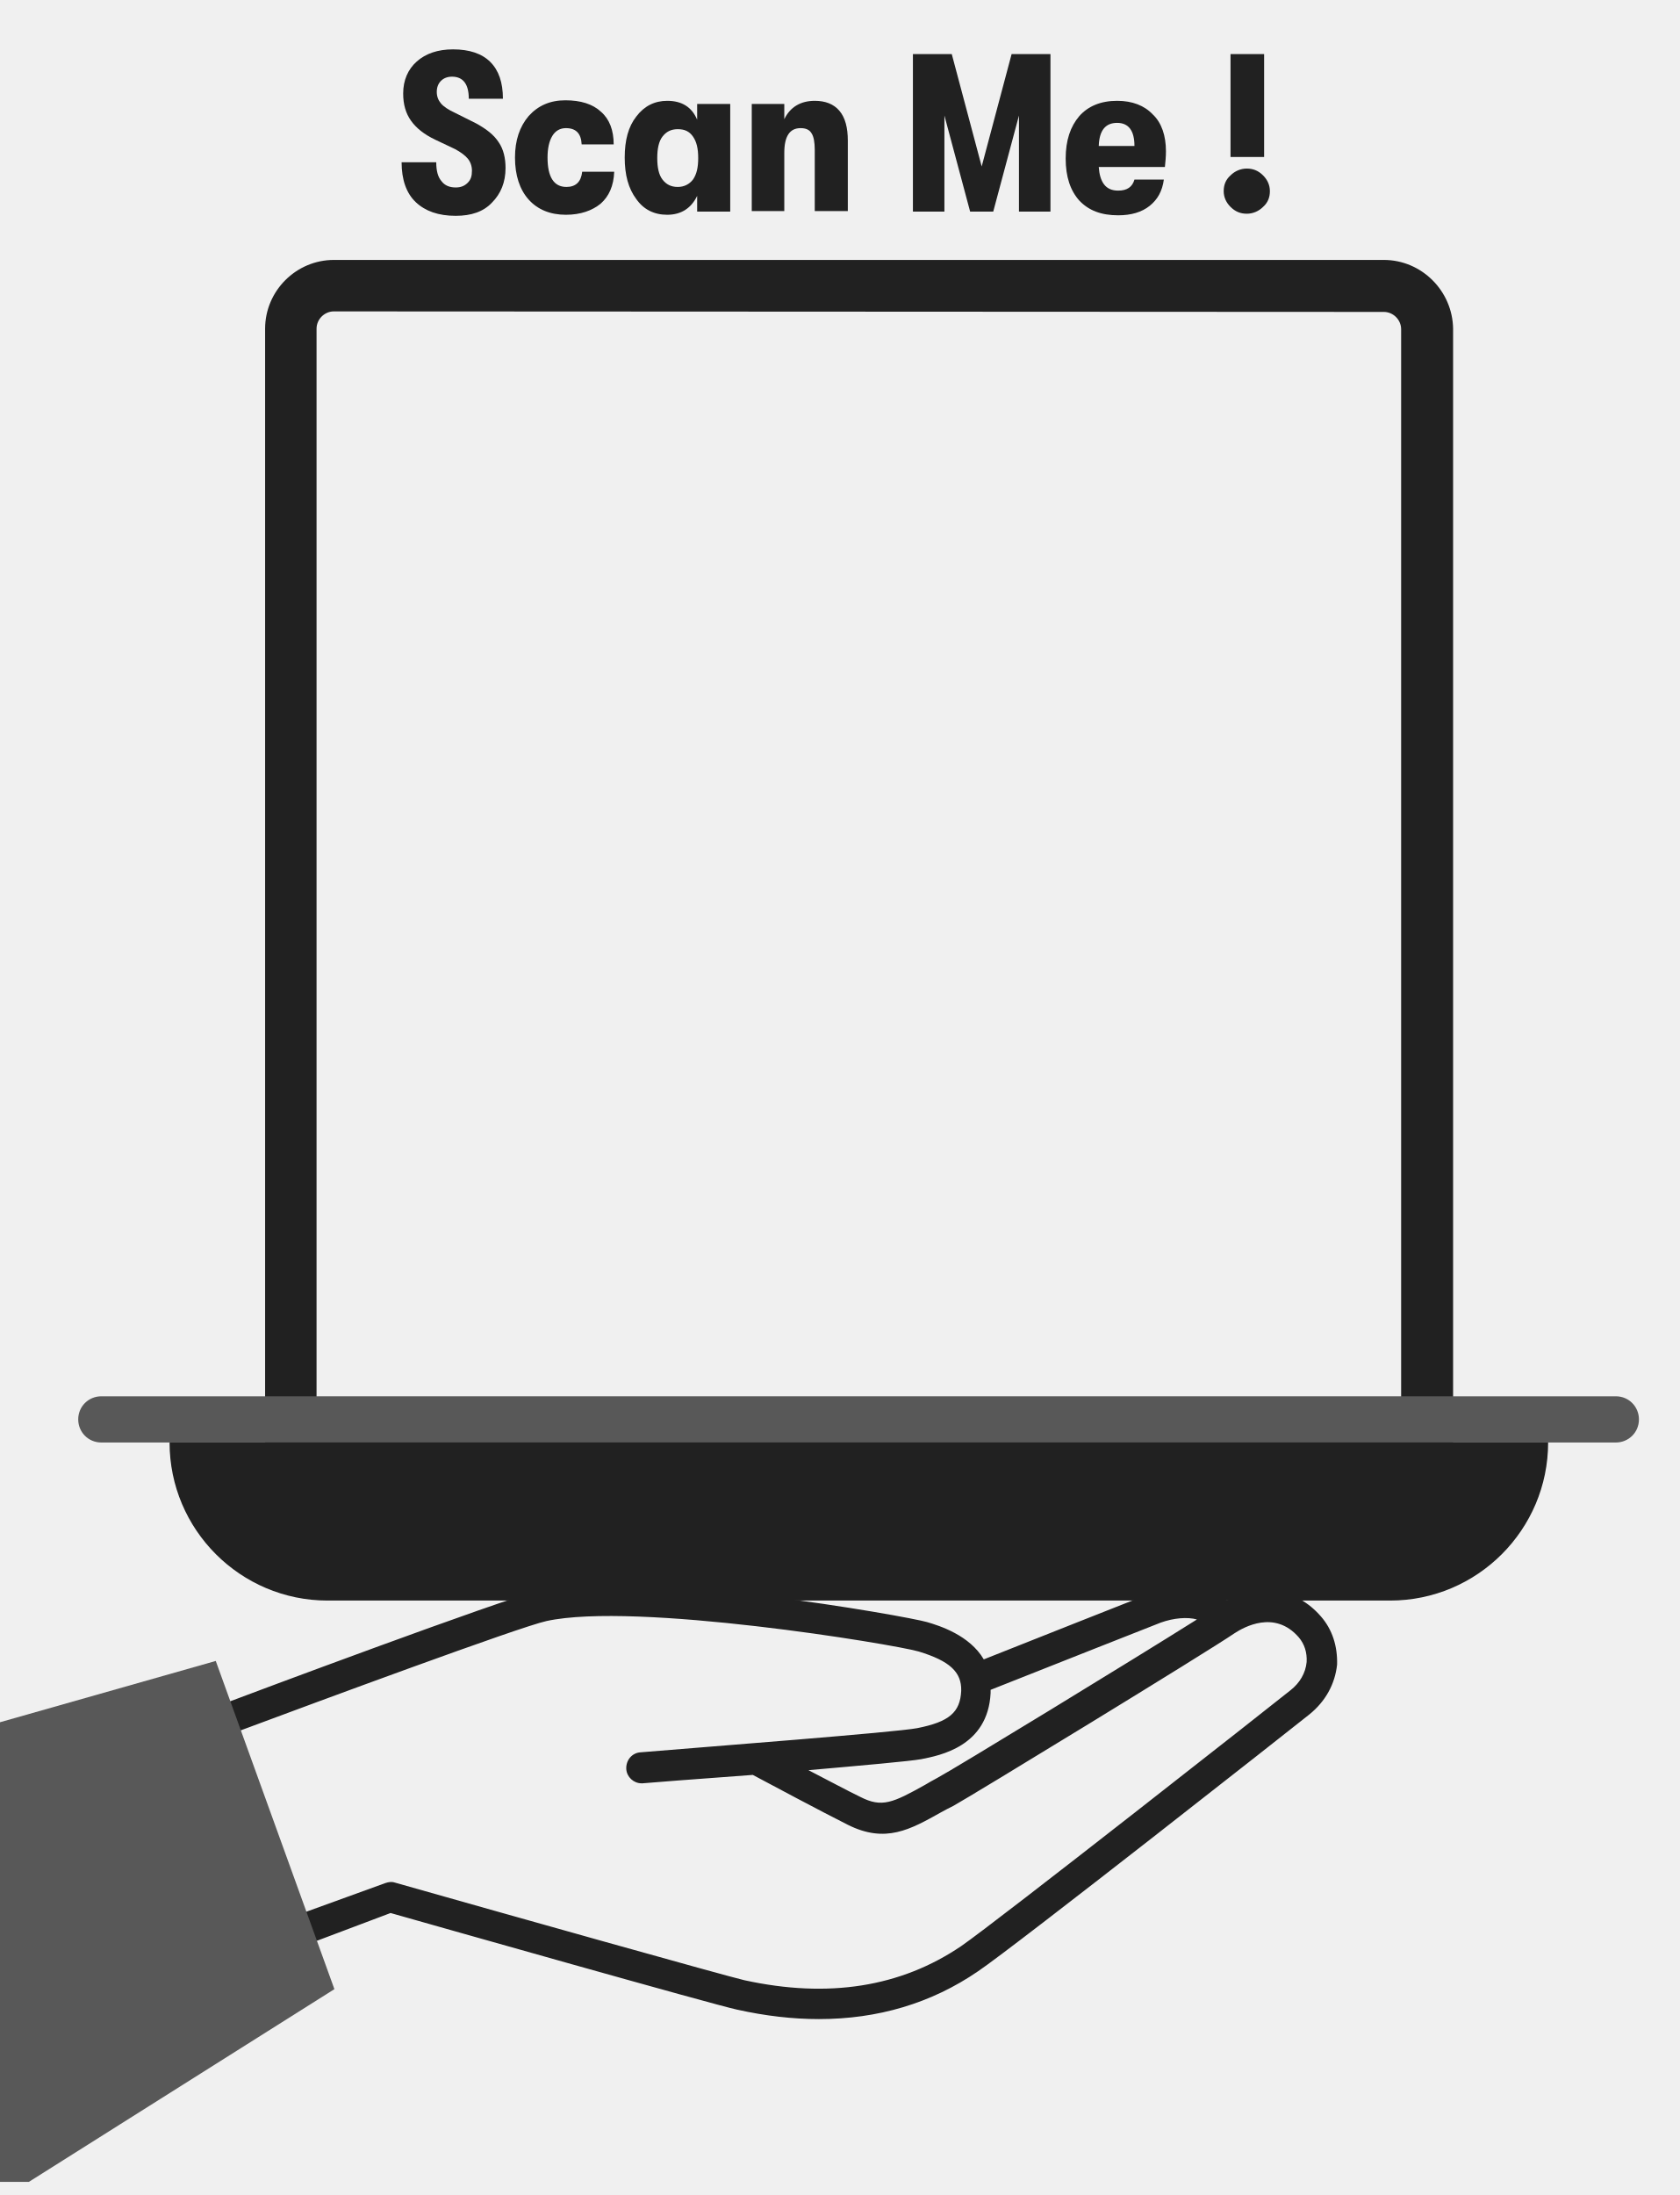
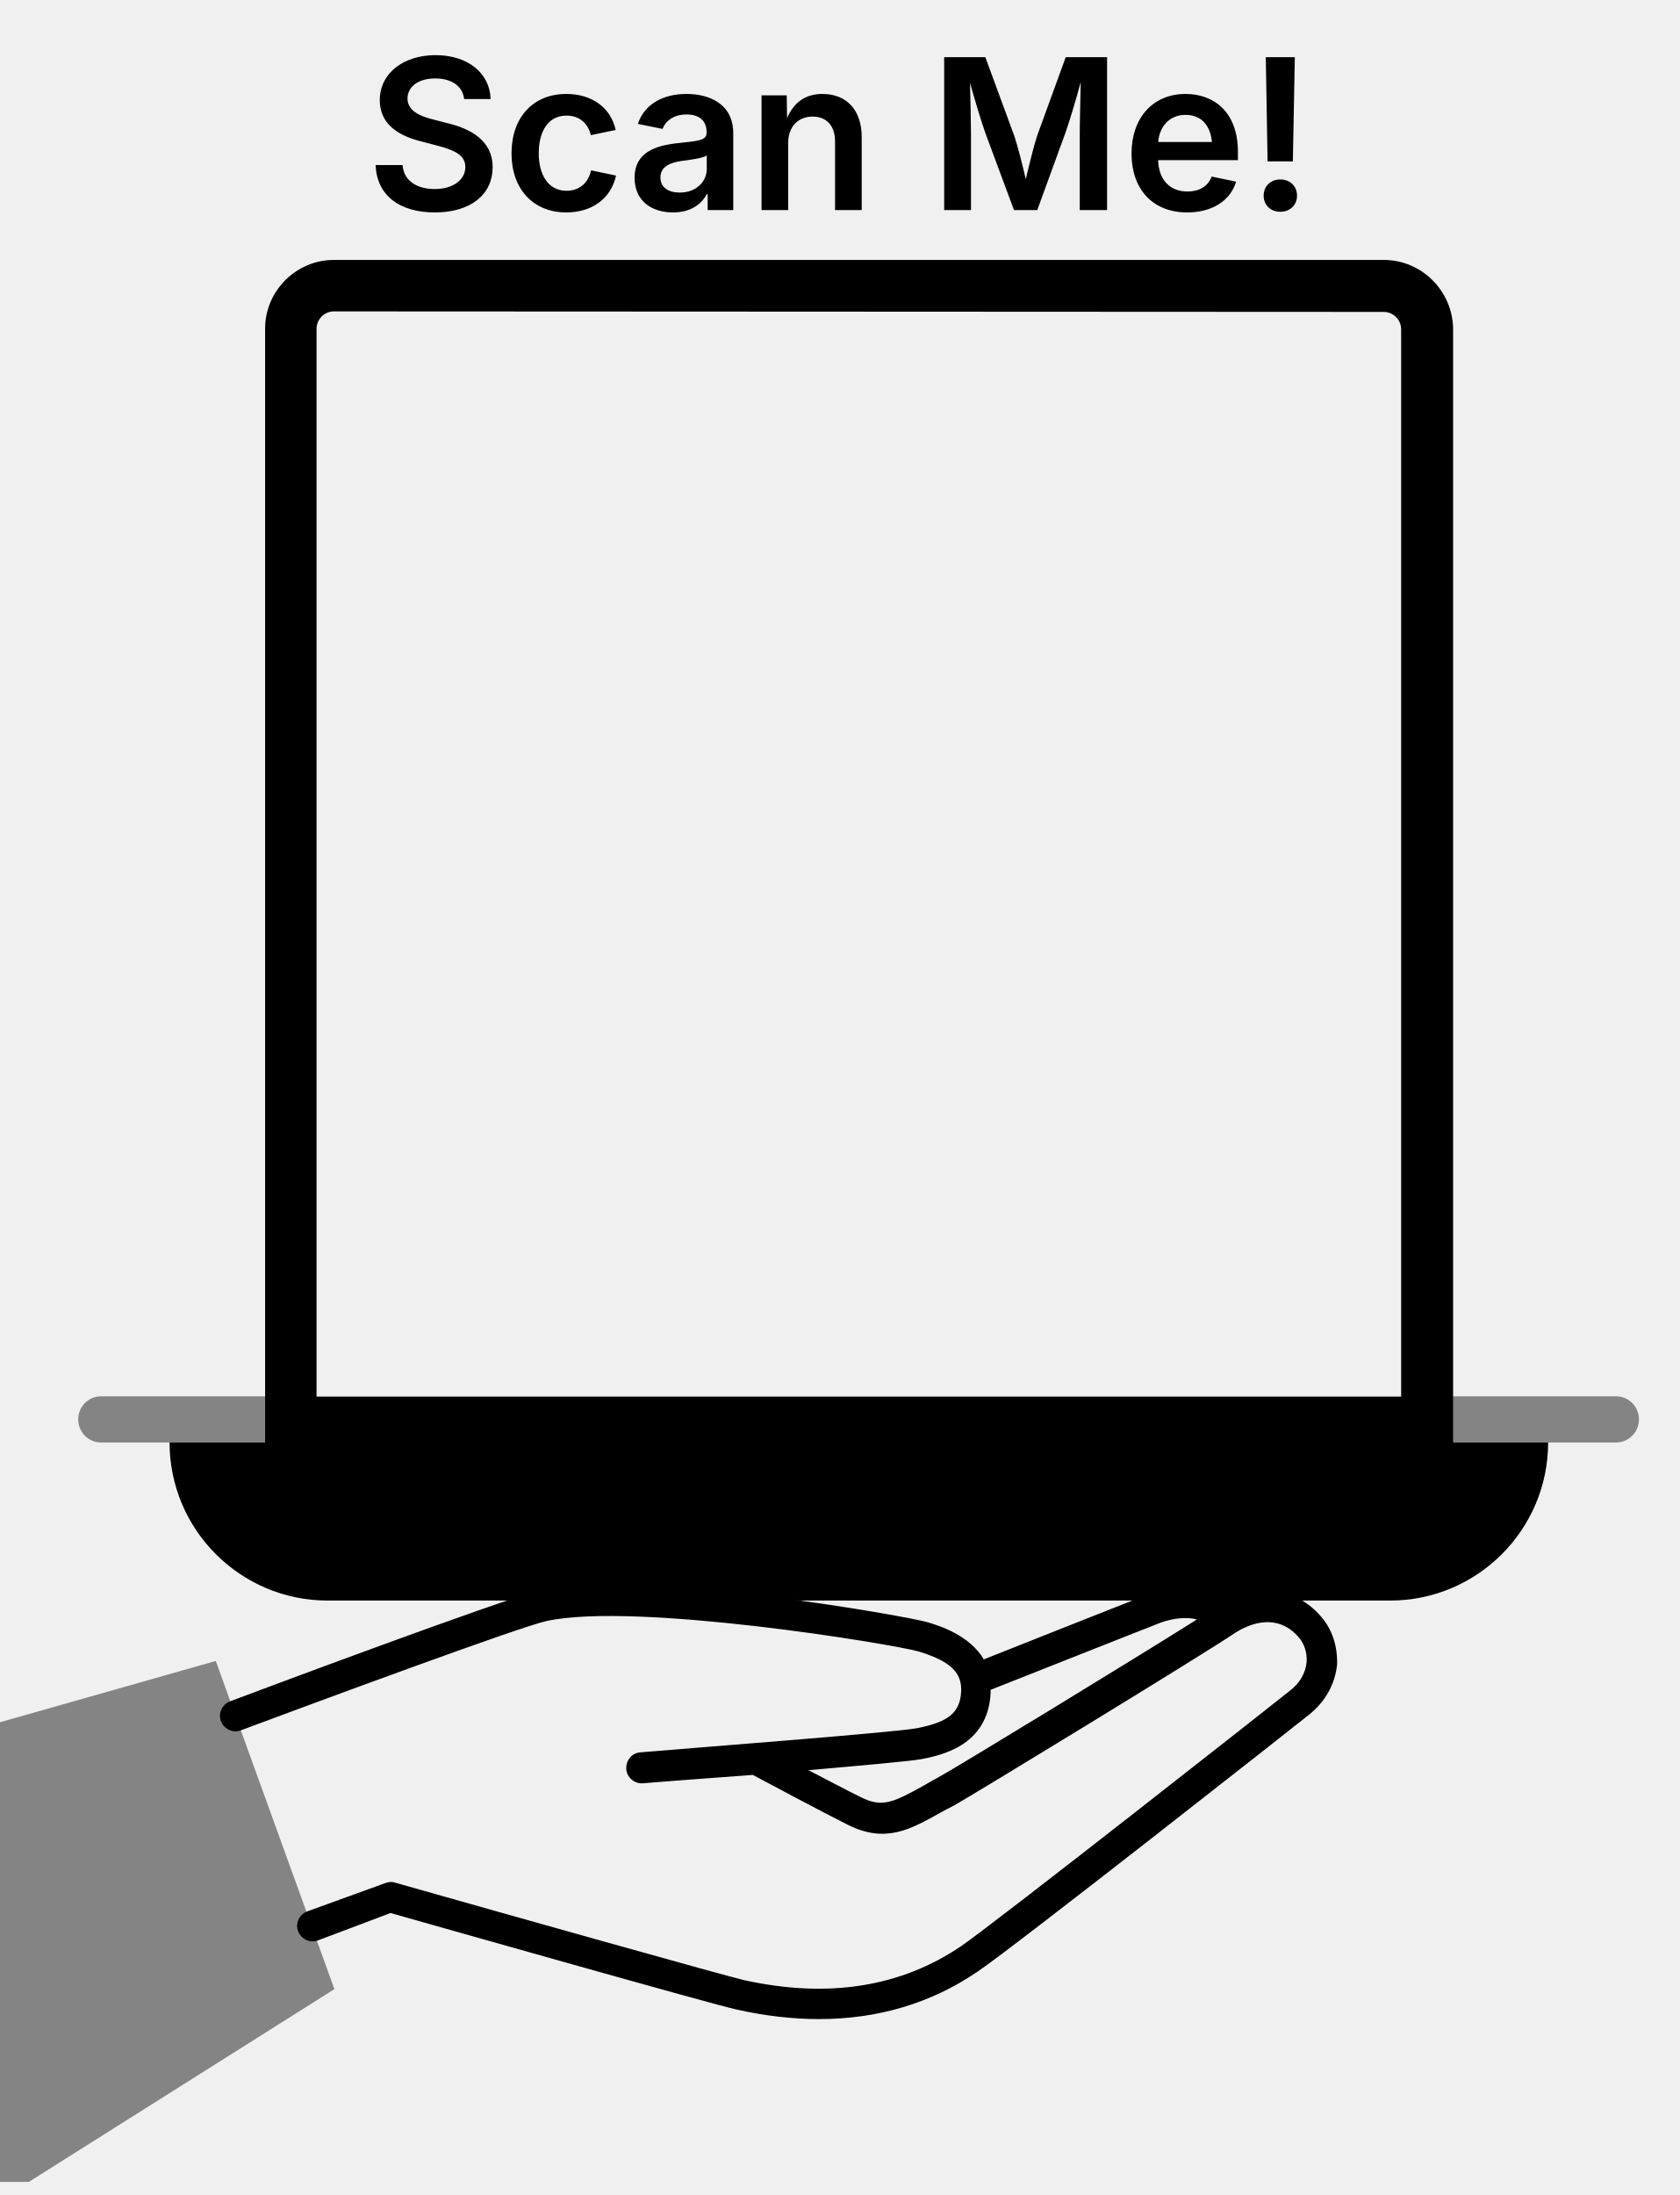
<svg xmlns="http://www.w3.org/2000/svg" width="320" height="418" viewBox="0 0 320 418" fill="none">
  <g clip-path="url(#clip0_1247_911)">
-     <path d="M263.6 59.4C265.4 59.4 266.9 60.9 266.9 62.7V266H60.3V62.6C60.3 60.8 61.8 59.3 63.6 59.3L263.6 59.4ZM263.6 49.5H63.6C56.4 49.5 50.5 55.4 50.5 62.6V275.8H276.8V62.6C276.7 55.4 270.8 49.5 263.6 49.5Z" fill="#212121" />
-     <path d="M19.3 265.9H307.8C310.3 265.9 312.2 267.9 312.2 270.3C312.2 272.8 310.2 274.7 307.8 274.7H19.3C16.8 274.7 14.9 272.7 14.9 270.3C14.9 267.8 16.9 265.9 19.3 265.9Z" fill="#585858" />
-     <path d="M264.8 304.8H62.4C45.8 304.8 32.3 291.3 32.3 274.7H294.9C294.9 291.3 281.4 304.8 264.8 304.8Z" fill="#212121" />
-     <path d="M251.6 307.8C247 302.5 240.1 301.4 233.7 304.8C230.4 301.6 224.4 301.5 219.3 303.4C217.4 304.1 194.7 313.1 187.4 316C184.7 311.4 179 309.6 176.6 308.9C172.9 307.8 122 298.7 102.8 302.9C96.3 304.3 45.9 323.2 43.8 324C42.3 324.6 41.5 326.3 42.1 327.8C42.7 329.3 44.4 330.1 45.9 329.5C60.4 324.1 99 309.8 104.1 308.7C121 305 170.2 313.1 175 314.5C180.9 316.3 183.2 318.4 183.1 322C182.9 326.1 180.8 327.9 174.7 329.1C170.5 329.9 135.2 332.6 122 333.7C120.4 333.8 119.2 335.2 119.3 336.9C119.4 338.4 120.7 339.6 122.2 339.6C122.3 339.6 122.4 339.6 122.4 339.6C123.3 339.5 132.6 338.8 143.4 338C146.2 339.5 156.9 345.2 161.5 347.5C168.7 351.1 173.4 348.4 179.3 345.1C180 344.7 180.8 344.3 181.6 343.9C185.2 341.9 229.8 314.7 235.2 311C236.9 309.9 242.8 306.5 247.4 311.8C248.5 313.1 249 314.7 248.9 316.5C248.7 318.6 247.6 320.5 245.8 321.9C243.6 323.7 189.8 366 183.1 370.6C171.6 378.4 157.8 380.6 141.8 377.1C138.3 376.3 96.7 364.6 75.2 358.5C74.6 358.3 74 358.4 73.4 358.6L58.5 364C57 364.6 56.2 366.3 56.8 367.8C57.4 369.3 59.1 370.1 60.6 369.5L74.4 364.3C82.5 366.6 136.1 381.8 140.4 382.7C145.8 383.9 151 384.5 156 384.5C167.2 384.5 177.4 381.5 186.3 375.4C193.3 370.7 247.3 328.2 249.4 326.5C252.5 324 254.3 320.7 254.7 317C254.8 313.5 253.8 310.3 251.6 307.8ZM178.5 338.6C177.7 339 176.9 339.5 176.2 339.9C170.1 343.3 168 344.3 163.9 342.2C161.6 341.1 157.7 339 154 337.1C164.2 336.2 173.3 335.4 175.5 335C179 334.3 188.2 332.6 188.7 322.4C188.7 322.2 188.7 322 188.7 321.8C200.1 317.3 219.5 309.6 221.1 309C223.6 308.1 226.2 307.9 228 308.4C216.1 315.9 181.7 336.9 178.5 338.6Z" fill="#212121" />
-     <path d="M-0.1 415.5H5.5L63.7 378.8L41.1 316.3L-0.1 328V415.5Z" fill="#585858" />
-     <path d="M86.8 41.1C83.5 41.1 81 40.2 79.2 38.5C77.4 36.8 76.5 34.2 76.5 30.9H83.1C83.1 32.5 83.4 33.7 84.1 34.5C84.7 35.3 85.6 35.7 86.8 35.7C87.8 35.7 88.5 35.4 89.1 34.8C89.7 34.2 89.9 33.5 89.9 32.5C89.9 31.6 89.6 30.8 89.1 30.2C88.6 29.6 87.8 29 86.7 28.4L82.9 26.6C80.8 25.6 79.3 24.4 78.3 23C77.3 21.6 76.8 19.9 76.8 17.8C76.8 15.3 77.7 13.2 79.4 11.7C81.1 10.2 83.4 9.4 86.3 9.4C89.4 9.4 91.8 10.2 93.4 11.8C95 13.4 95.8 15.7 95.8 18.8H89.3C89.3 16 88.2 14.6 86.1 14.6C85.2 14.6 84.5 14.9 84 15.4C83.5 15.9 83.2 16.6 83.2 17.5C83.2 18.4 83.5 19.1 84 19.7C84.5 20.3 85.4 20.9 86.7 21.5L90.7 23.5C92.7 24.6 94.1 25.7 95 27.1C95.9 28.4 96.3 30.1 96.3 32C96.3 34.7 95.4 36.9 93.7 38.6C92.1 40.3 89.8 41.1 86.8 41.1Z" fill="#212121" />
-     <path d="M107.8 40.9C104.8 40.9 102.4 39.9 100.7 38C99 36.1 98.1 33.4 98.1 30C98.1 26.7 99 24.1 100.7 22.1C102.5 20.1 104.8 19.1 107.7 19.1C110.6 19.1 112.9 19.8 114.5 21.3C116.1 22.7 116.9 24.8 116.9 27.5H110.8C110.7 25.4 109.7 24.4 107.8 24.4C106.7 24.4 105.8 24.9 105.2 25.9C104.6 26.9 104.3 28.3 104.3 30C104.3 33.7 105.5 35.6 107.9 35.6C109.7 35.6 110.7 34.6 110.9 32.7H117C116.9 35.4 116 37.4 114.4 38.8C112.8 40.1 110.6 40.9 107.8 40.9Z" fill="#212121" />
-     <path d="M127.1 40.9C124.6 40.9 122.6 39.9 121.2 37.9C119.7 35.9 119 33.3 119 30C119 26.7 119.7 24.1 121.2 22.2C122.7 20.2 124.7 19.2 127.1 19.2C129.9 19.2 131.8 20.4 132.8 22.8V19.8H139.1V40.3H132.8V37.3C131.7 39.6 129.8 40.9 127.1 40.9ZM129.1 35.6C130.3 35.6 131.3 35.1 132 34.2C132.7 33.2 133 31.9 133 30.1C133 28.3 132.7 27 132 26C131.3 25 130.4 24.6 129.1 24.6C127.8 24.6 126.9 25.1 126.2 26C125.5 26.9 125.2 28.3 125.2 30.1C125.2 31.9 125.5 33.3 126.2 34.2C126.9 35.1 127.8 35.6 129.1 35.6Z" fill="#212121" />
-     <path d="M143.2 40.3V19.8H149.4V22.7C150.5 20.4 152.5 19.2 155.2 19.2C157.2 19.2 158.8 19.8 159.9 21.1C161 22.4 161.5 24.3 161.5 26.8V40.2H155.2V28.5C155.2 27.1 155 26 154.6 25.4C154.2 24.7 153.5 24.4 152.5 24.4C150.4 24.4 149.4 26 149.4 29.1V40.2H143.2V40.3Z" fill="#212121" />
-     <path d="M173.9 40.3V10.3H181.3L187 31.7L192.7 10.3H200.1V40.3H194.1V22L189.2 40.3H184.8L179.9 22V40.3H173.9Z" fill="#212121" />
-     <path d="M222.1 28.8C222.1 29.9 222 30.8 221.9 31.8H209.3C209.4 33.2 209.7 34.3 210.3 35.1C210.9 35.9 211.8 36.3 213 36.3C214.7 36.3 215.7 35.6 216.1 34.2H221.7C221.4 36.4 220.5 38 219 39.2C217.5 40.4 215.5 41 213 41C209.8 41 207.4 40.1 205.6 38.2C203.9 36.3 203 33.7 203 30.2C203 26.7 203.9 24.1 205.6 22.1C207.3 20.2 209.7 19.2 212.8 19.2C215.7 19.2 218 20.1 219.6 21.8C221.3 23.4 222.1 25.9 222.1 28.8ZM209.3 27.8H216.1C216.1 24.9 215 23.4 212.8 23.4C210.6 23.4 209.4 24.8 209.3 27.8Z" fill="#212121" />
-     <path d="M240.6 39.4C239.8 40.2 238.7 40.7 237.5 40.7C236.3 40.7 235.3 40.3 234.4 39.4C233.6 38.6 233.1 37.6 233.1 36.4C233.1 35.2 233.5 34.2 234.4 33.4C235.2 32.6 236.3 32.1 237.5 32.1C238.7 32.1 239.7 32.5 240.6 33.4C241.4 34.2 241.9 35.2 241.9 36.4C241.9 37.6 241.5 38.6 240.6 39.4ZM234.4 29.9V10.3H240.8V29.9H234.4Z" fill="#212121" />
+     <path d="M263.6 59.4C265.4 59.4 266.9 60.9 266.9 62.7V266H60.3V62.6C60.3 60.8 61.8 59.3 63.6 59.3L263.6 59.4ZM263.6 49.5H63.6C56.4 49.5 50.5 55.4 50.5 62.6V275.8H276.8V62.6C276.7 55.4 270.8 49.5 263.6 49.5Z" fill="currentColor" />
+     <path d="M19.3 265.9H307.8C310.3 265.9 312.2 267.9 312.2 270.3C312.2 272.8 310.2 274.7 307.8 274.7H19.3C16.8 274.7 14.9 272.7 14.9 270.3C14.9 267.8 16.9 265.9 19.3 265.9Z" fill="currentColor" fill-opacity="0.45" />
+     <path d="M264.8 304.8H62.4C45.8 304.8 32.3 291.3 32.3 274.7H294.9C294.9 291.3 281.4 304.8 264.8 304.8Z" fill="currentColor" />
+     <path d="M251.6 307.8C247 302.5 240.1 301.4 233.7 304.8C230.4 301.6 224.4 301.5 219.3 303.4C217.4 304.1 194.7 313.1 187.4 316C184.7 311.4 179 309.6 176.6 308.9C172.9 307.8 122 298.7 102.8 302.9C96.3 304.3 45.9 323.2 43.8 324C42.3 324.6 41.5 326.3 42.1 327.8C42.7 329.3 44.4 330.1 45.9 329.5C60.4 324.1 99 309.8 104.1 308.7C121 305 170.2 313.1 175 314.5C180.9 316.3 183.2 318.4 183.1 322C182.9 326.1 180.8 327.9 174.7 329.1C170.5 329.9 135.2 332.6 122 333.7C120.4 333.8 119.2 335.2 119.3 336.9C119.4 338.4 120.7 339.6 122.2 339.6C122.3 339.6 122.4 339.6 122.4 339.6C123.3 339.5 132.6 338.8 143.4 338C146.2 339.5 156.9 345.2 161.5 347.5C168.7 351.1 173.4 348.4 179.3 345.1C180 344.7 180.8 344.3 181.6 343.9C185.2 341.9 229.8 314.7 235.2 311C236.9 309.9 242.8 306.5 247.4 311.8C248.5 313.1 249 314.7 248.9 316.5C248.7 318.6 247.6 320.5 245.8 321.9C243.6 323.7 189.8 366 183.1 370.6C171.6 378.4 157.8 380.6 141.8 377.1C138.3 376.3 96.7 364.6 75.2 358.5C74.6 358.3 74 358.4 73.4 358.6L58.5 364C57 364.6 56.2 366.3 56.8 367.8C57.4 369.3 59.1 370.1 60.6 369.5L74.4 364.3C82.5 366.6 136.1 381.8 140.4 382.7C145.8 383.9 151 384.5 156 384.5C167.2 384.5 177.4 381.5 186.3 375.4C193.3 370.7 247.3 328.2 249.4 326.5C252.5 324 254.3 320.7 254.7 317C254.8 313.5 253.8 310.3 251.6 307.8ZM178.5 338.6C177.7 339 176.9 339.5 176.2 339.9C170.1 343.3 168 344.3 163.9 342.2C161.6 341.1 157.7 339 154 337.1C164.2 336.2 173.3 335.4 175.5 335C179 334.3 188.2 332.6 188.7 322.4C188.7 322.2 188.7 322 188.7 321.8C200.1 317.3 219.5 309.6 221.1 309C223.6 308.1 226.2 307.9 228 308.4C216.1 315.9 181.7 336.9 178.5 338.6Z" fill="currentColor" />
+     <path d="M-0.1 415.5H5.5L63.7 378.8L41.1 316.3L-0.1 328V415.5Z" fill="currentColor" fill-opacity="0.45" />
+     <text id="qr-frame-text" x="160" y="40" font-size="40px" font-weight="600" font-family="Inter, sans-serif" fill="currentColor" text-anchor="middle">Scan Me!</text>
  </g>
-   <defs>
-     <clipPath id="clip0_1247_911">
-       <rect width="320" height="418" fill="white" />
-     </clipPath>
-   </defs>
</svg>
